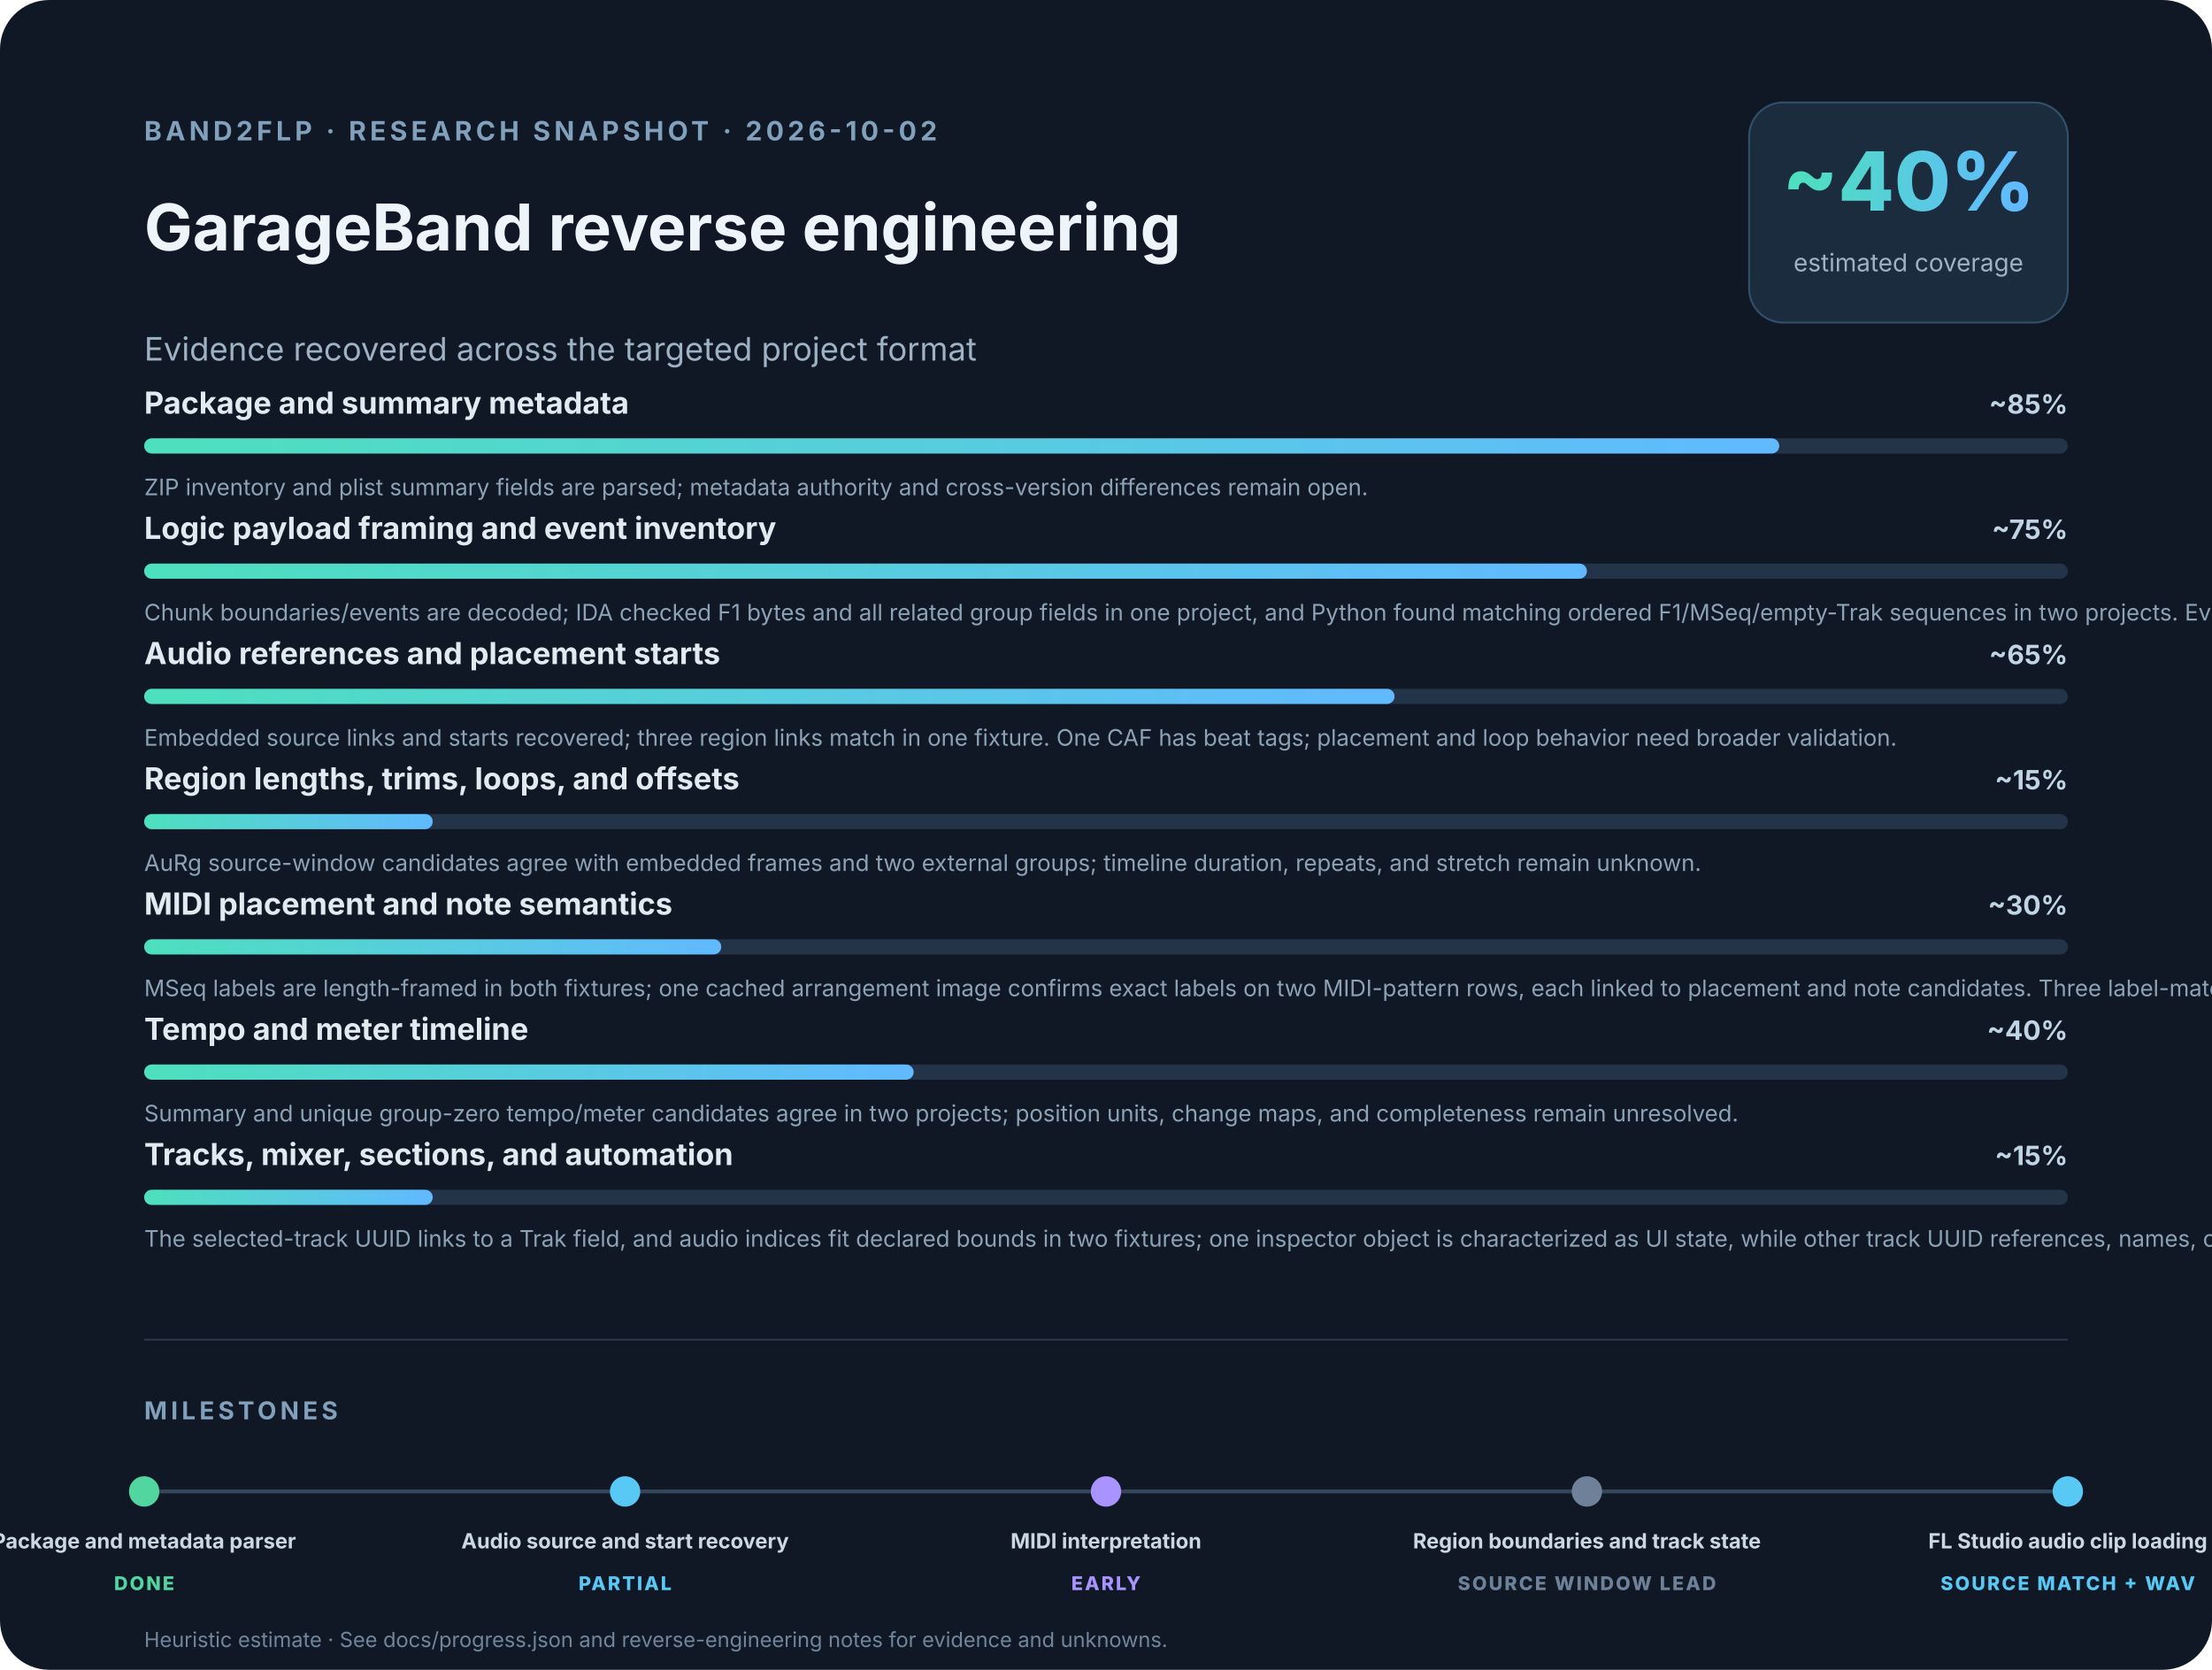
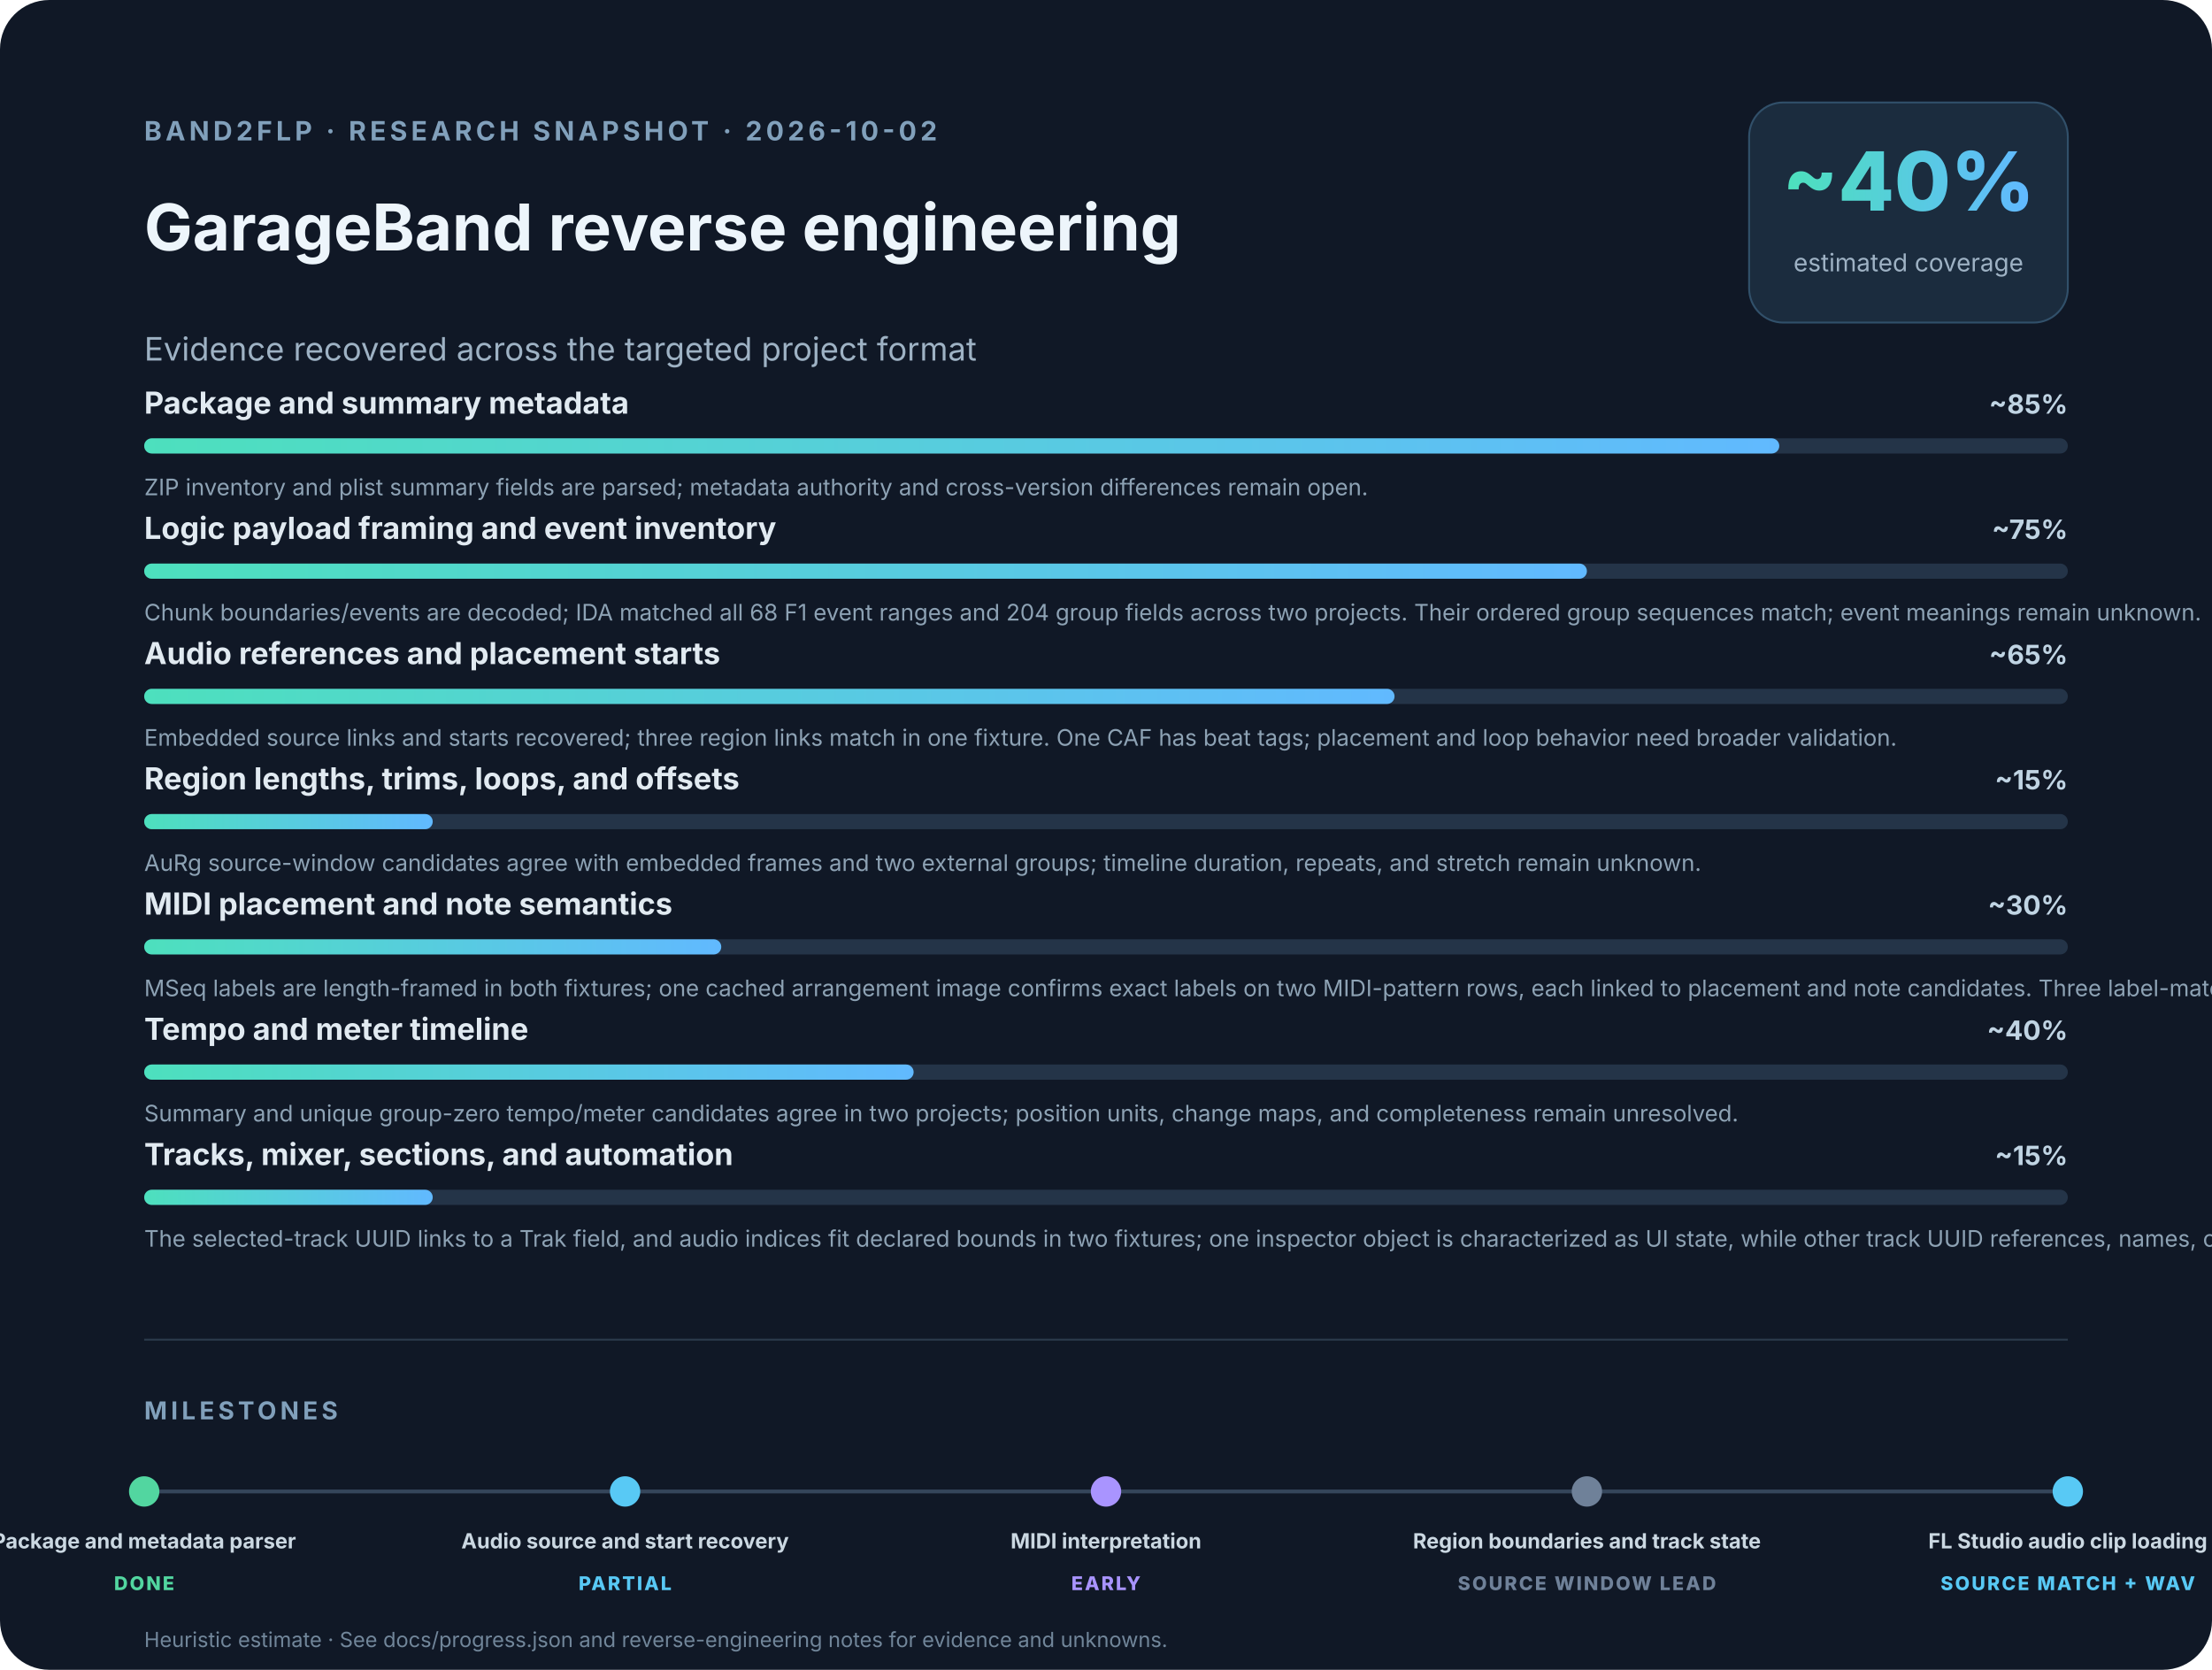
<svg xmlns="http://www.w3.org/2000/svg" viewBox="0 0 1166 880" role="img" aria-labelledby="title desc">
  <defs>
    <linearGradient id="accent" x1="0" x2="1">
      <stop offset="0" stop-color="#4de0bd" />
      <stop offset="1" stop-color="#61b9ff" />
    </linearGradient>
  </defs>
  <rect width="1166" height="880" rx="26" fill="#101826" />
  <text x="76" y="74" class="eyebrow">BAND2FLP · RESEARCH SNAPSHOT · 2026-10-02</text>
  <text x="76" y="132" class="headline">GarageBand reverse engineering</text>
  <text x="76" y="190" class="subhead">Evidence recovered across the targeted project format</text>
  <rect x="922" y="54" width="168" height="116" rx="18" fill="#1b2c3e" stroke="#31506a" />
  <text x="1006" y="111" class="big-pct" text-anchor="middle">~40%</text>
  <text x="1006" y="143" class="small" text-anchor="middle">estimated coverage</text>
  <text x="76" y="218" class="row-title">Package and summary metadata</text>
  <text x="1090" y="218" class="row-pct" text-anchor="end">~85%</text>
  <rect x="76" y="231" width="1014" height="8" rx="4" class="bar-bg" />
  <rect x="76" y="231" width="861.9" height="8" rx="4" class="bar-fill" />
  <text x="76" y="261" class="row-note">ZIP inventory and plist summary fields are parsed; metadata authority and cross-version differences remain open.</text>
  <text x="76" y="284" class="row-title">Logic payload framing and event inventory</text>
  <text x="1090" y="284" class="row-pct" text-anchor="end">~75%</text>
  <rect x="76" y="297" width="1014" height="8" rx="4" class="bar-bg" />
  <rect x="76" y="297" width="760.5" height="8" rx="4" class="bar-fill" />
-   <text x="76" y="327" class="row-note">Chunk boundaries/events are decoded; IDA checked F1 bytes and all related group fields in one project, and Python found matching ordered F1/MSeq/empty-Trak sequences in two projects. Event meanings remain unknown.</text>
+   <text x="76" y="327" class="row-note">Chunk boundaries/events are decoded; IDA matched all 68 F1 event ranges and 204 group fields across two projects. Their ordered group sequences match; event meanings remain unknown.</text>
  <text x="76" y="350" class="row-title">Audio references and placement starts</text>
  <text x="1090" y="350" class="row-pct" text-anchor="end">~65%</text>
  <rect x="76" y="363" width="1014" height="8" rx="4" class="bar-bg" />
  <rect x="76" y="363" width="659.1" height="8" rx="4" class="bar-fill" />
  <text x="76" y="393" class="row-note">Embedded source links and starts recovered; three region links match in one fixture. One CAF has beat tags; placement and loop behavior need broader validation.</text>
  <text x="76" y="416" class="row-title">Region lengths, trims, loops, and offsets</text>
  <text x="1090" y="416" class="row-pct" text-anchor="end">~15%</text>
  <rect x="76" y="429" width="1014" height="8" rx="4" class="bar-bg" />
  <rect x="76" y="429" width="152.1" height="8" rx="4" class="bar-fill" />
  <text x="76" y="459" class="row-note">AuRg source-window candidates agree with embedded frames and two external groups; timeline duration, repeats, and stretch remain unknown.</text>
  <text x="76" y="482" class="row-title">MIDI placement and note semantics</text>
  <text x="1090" y="482" class="row-pct" text-anchor="end">~30%</text>
  <rect x="76" y="495" width="1014" height="8" rx="4" class="bar-bg" />
  <rect x="76" y="495" width="304.2" height="8" rx="4" class="bar-fill" />
  <text x="76" y="525" class="row-note">MSeq labels are length-framed in both fixtures; one cached arrangement image confirms exact labels on two MIDI-pattern rows, each linked to placement and note candidates. Three label-matched rows have consecutive +0x14 values in visible order, but other values exceed the declared track count. Note fields and absolute track mapping remain unresolved.</text>
  <text x="76" y="548" class="row-title">Tempo and meter timeline</text>
  <text x="1090" y="548" class="row-pct" text-anchor="end">~40%</text>
  <rect x="76" y="561" width="1014" height="8" rx="4" class="bar-bg" />
  <rect x="76" y="561" width="405.6" height="8" rx="4" class="bar-fill" />
  <text x="76" y="591" class="row-note">Summary and unique group-zero tempo/meter candidates agree in two projects; position units, change maps, and completeness remain unresolved.</text>
  <text x="76" y="614" class="row-title">Tracks, mixer, sections, and automation</text>
  <text x="1090" y="614" class="row-pct" text-anchor="end">~15%</text>
  <rect x="76" y="627" width="1014" height="8" rx="4" class="bar-bg" />
  <rect x="76" y="627" width="152.1" height="8" rx="4" class="bar-fill" />
  <text x="76" y="657" class="row-note">The selected-track UUID links to a Trak field, and audio indices fit declared bounds in two fixtures; one inspector object is characterized as UI state, while other track UUID references, names, ordering, mixer state, sections, and automation remain unresolved.</text>
  <line x1="76" y1="706" x2="1090" y2="706" stroke="#2b3a4b" />
  <text x="76" y="748" class="section">MILESTONES</text>
  <line x1="76" y1="786" x2="1090" y2="786" stroke="#35465b" stroke-width="2" />
  <circle cx="76.0" cy="786" r="8" fill="#52d6a0" />
  <text x="76.0" y="816" class="milestone-name" text-anchor="middle">Package and metadata parser</text>
  <text x="76.0" y="838" class="milestone-state" text-anchor="middle" fill="#52d6a0">DONE</text>
  <circle cx="329.5" cy="786" r="8" fill="#58c9f5" />
  <text x="329.5" y="816" class="milestone-name" text-anchor="middle">Audio source and start recovery</text>
  <text x="329.5" y="838" class="milestone-state" text-anchor="middle" fill="#58c9f5">PARTIAL</text>
  <circle cx="583.0" cy="786" r="8" fill="#a994ff" />
  <text x="583.0" y="816" class="milestone-name" text-anchor="middle">MIDI interpretation</text>
  <text x="583.0" y="838" class="milestone-state" text-anchor="middle" fill="#a994ff">EARLY</text>
  <circle cx="836.5" cy="786" r="8" fill="#6f8199" />
  <text x="836.5" y="816" class="milestone-name" text-anchor="middle">Region boundaries and track state</text>
  <text x="836.5" y="838" class="milestone-state" text-anchor="middle" fill="#6f8199">SOURCE WINDOW LEAD</text>
  <circle cx="1090.0" cy="786" r="8" fill="#58c9f5" />
  <text x="1090.0" y="816" class="milestone-name" text-anchor="middle">FL Studio audio clip loading</text>
  <text x="1090.0" y="838" class="milestone-state" text-anchor="middle" fill="#58c9f5">SOURCE MATCH + WAV</text>
  <text x="76" y="868" class="footer">Heuristic estimate · See docs/progress.json and reverse-engineering notes for evidence and unknowns.</text>
  <style>
text { font-family: Inter, Segoe UI, Arial, sans-serif; }
.eyebrow { fill:#81a0bb; font-size:14px; font-weight:700; letter-spacing:2px; }
.headline { fill:#edf5fb; font-size:34px; font-weight:700; }
.subhead { fill:#9eb2c4; font-size:17px; }
.big-pct { fill:url(#accent); font-size:43px; font-weight:800; }
.small { fill:#9eb2c4; font-size:13px; }
.row-title { fill:#e1eaf1; font-size:16px; font-weight:650; }
.row-pct { fill:#c0d4e3; font-size:14px; font-weight:700; }
.bar-bg { fill:#243448; } .bar-fill { fill:url(#accent); }
.row-note { fill:#8da2b4; font-size:12px; }
.section { fill:#81a0bb; font-size:13px; font-weight:700; letter-spacing:2px; }
.milestone-name { fill:#cbd8e2; font-size:11px; font-weight:650; }
.milestone-state { font-size:10px; font-weight:800; letter-spacing:1px; }
.footer { fill:#71869a; font-size:11px; }
</style>
</svg>
